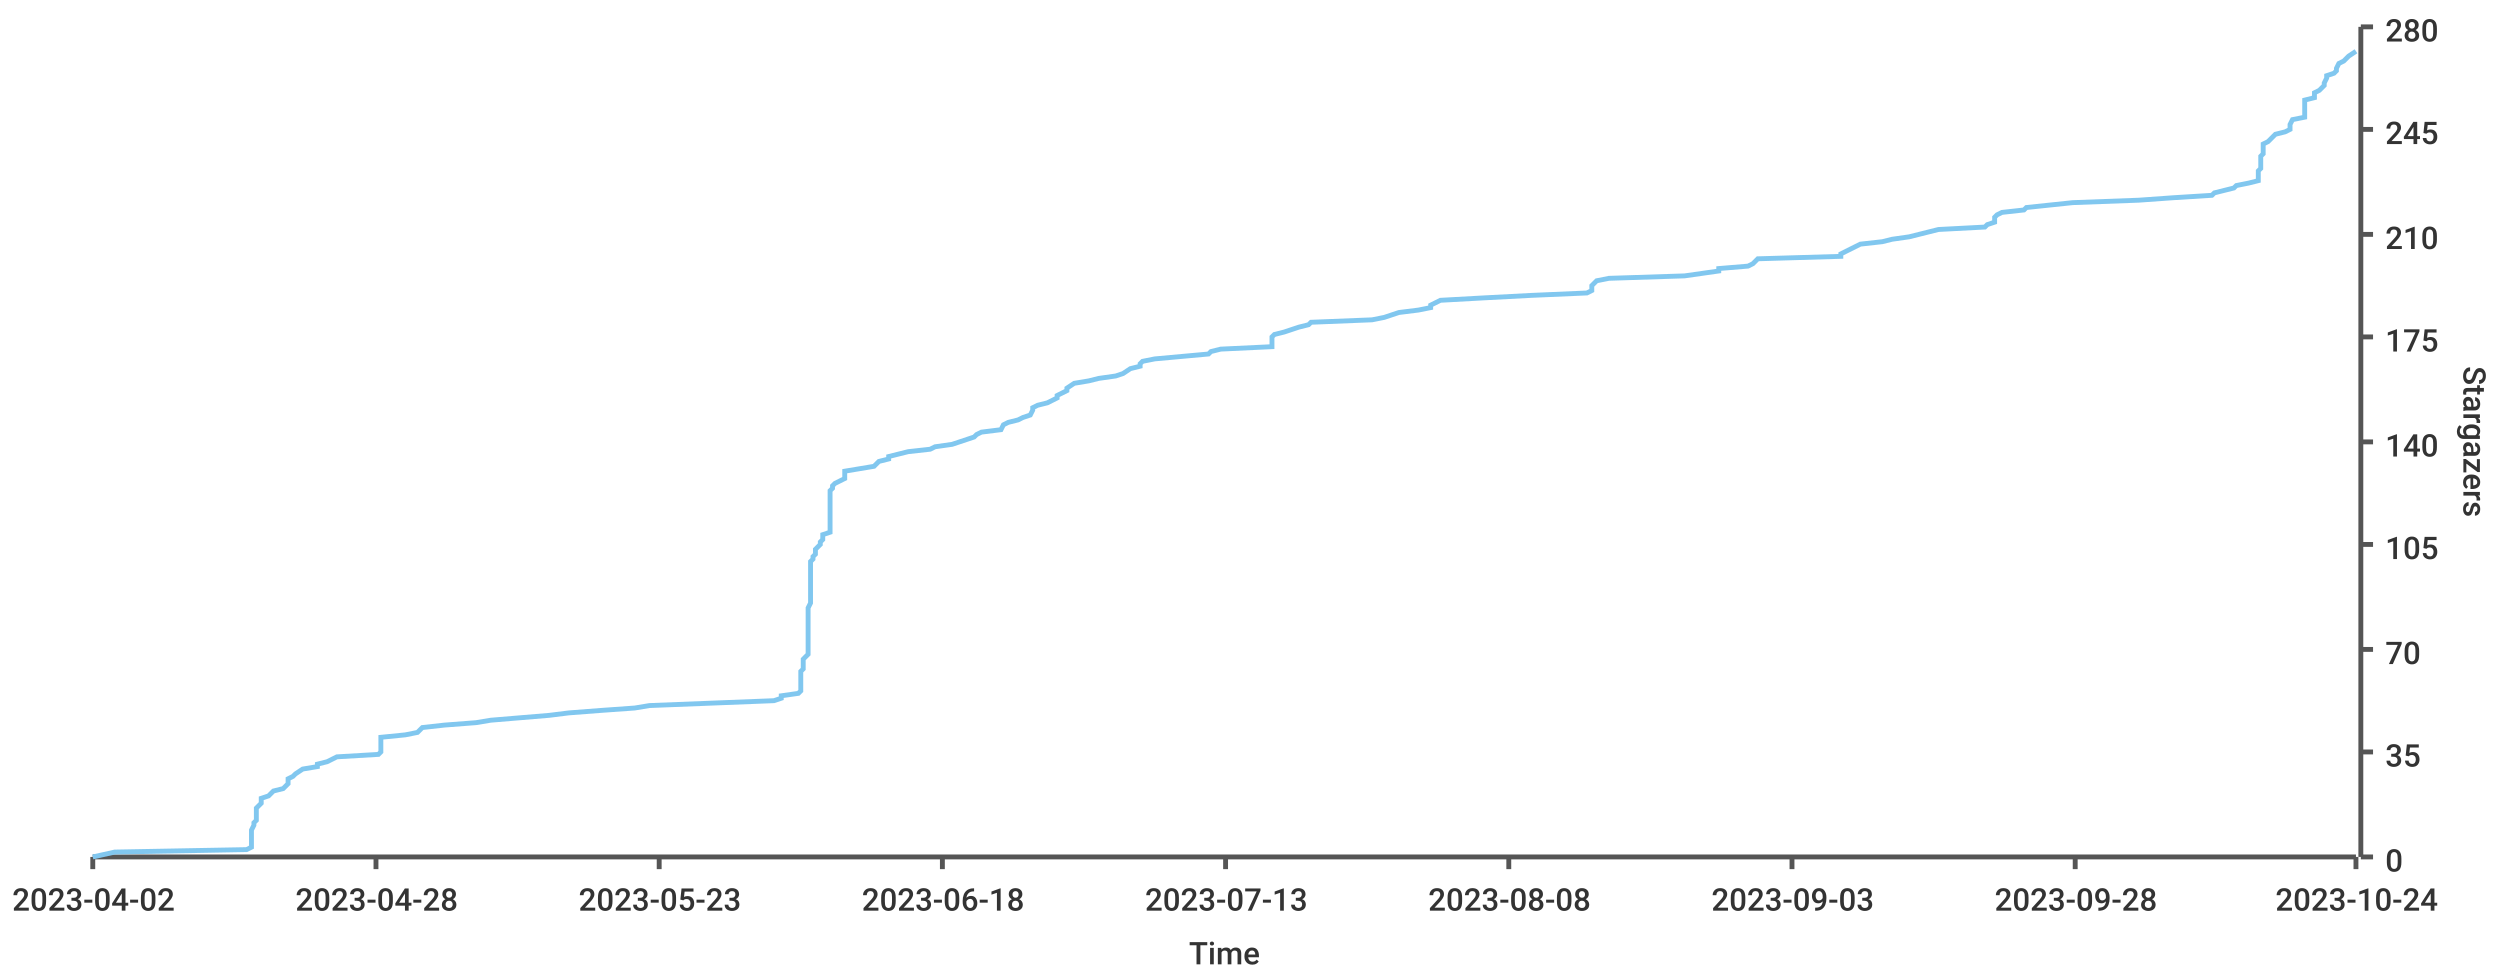
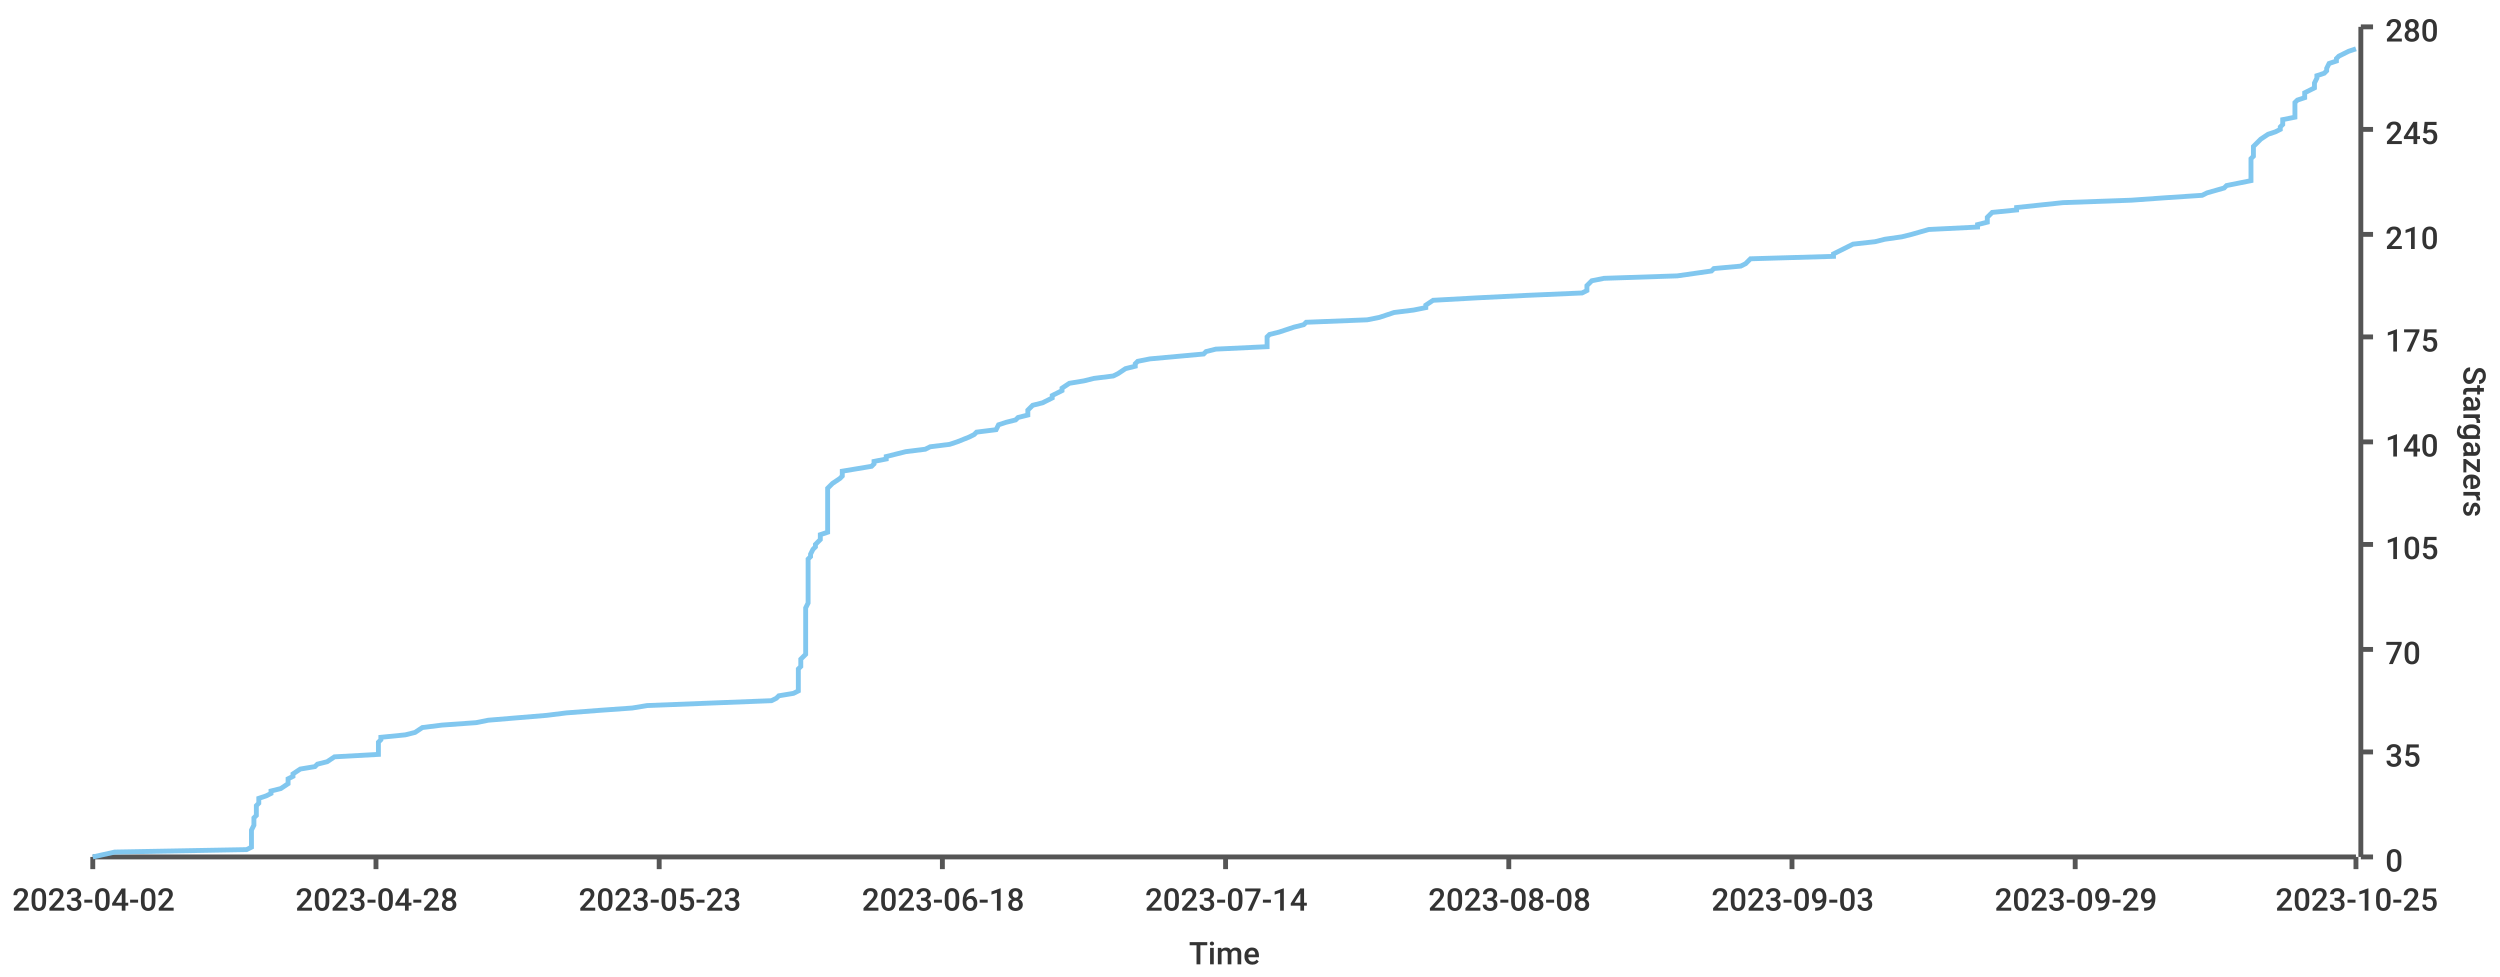
<svg xmlns="http://www.w3.org/2000/svg" width="1024" height="400">\n<path d="M 0 0 L 1024 0 L 1024 400 L 0 400 L 0 0" style="stroke-width:0;stroke:rgba(255,255,255,1.0);fill:rgba(255,255,255,1.0)" />
  <path d="M 38 11 L 965 11 L 965 351 L 38 351 L 38 11" style="stroke-width:0;stroke:rgba(255,255,255,1.0);fill:rgba(255,255,255,1.0)" />
  <path d="M 38 351 L 965 351" style="stroke-width:2;stroke:rgba(85,85,85,1.0);fill:none" />
  <path d="M 38 351 L 38 356" style="stroke-width:2;stroke:rgba(85,85,85,1.0);fill:none" />
  <text x="5" y="373" style="stroke-width:0;stroke:none;fill:rgba(51,51,51,1.0);font-size:12.8px;font-family:'Roboto Medium',sans-serif">2023-04-02</text>
  <path d="M 154 351 L 154 356" style="stroke-width:2;stroke:rgba(85,85,85,1.0);fill:none" />
  <text x="121" y="373" style="stroke-width:0;stroke:none;fill:rgba(51,51,51,1.0);font-size:12.8px;font-family:'Roboto Medium',sans-serif">2023-04-28</text>
  <path d="M 270 351 L 270 356" style="stroke-width:2;stroke:rgba(85,85,85,1.0);fill:none" />
  <text x="237" y="373" style="stroke-width:0;stroke:none;fill:rgba(51,51,51,1.0);font-size:12.8px;font-family:'Roboto Medium',sans-serif">2023-05-23</text>
  <path d="M 386 351 L 386 356" style="stroke-width:2;stroke:rgba(85,85,85,1.0);fill:none" />
  <text x="353" y="373" style="stroke-width:0;stroke:none;fill:rgba(51,51,51,1.0);font-size:12.8px;font-family:'Roboto Medium',sans-serif">2023-06-18</text>
  <path d="M 502 351 L 502 356" style="stroke-width:2;stroke:rgba(85,85,85,1.0);fill:none" />
-   <text x="469" y="373" style="stroke-width:0;stroke:none;fill:rgba(51,51,51,1.0);font-size:12.8px;font-family:'Roboto Medium',sans-serif">2023-07-13</text>
+   <text x="469" y="373" style="stroke-width:0;stroke:none;fill:rgba(51,51,51,1.0);font-size:12.8px;font-family:'Roboto Medium',sans-serif">2023-07-14</text>
  <path d="M 618 351 L 618 356" style="stroke-width:2;stroke:rgba(85,85,85,1.0);fill:none" />
  <text x="585" y="373" style="stroke-width:0;stroke:none;fill:rgba(51,51,51,1.0);font-size:12.8px;font-family:'Roboto Medium',sans-serif">2023-08-08</text>
  <path d="M 734 351 L 734 356" style="stroke-width:2;stroke:rgba(85,85,85,1.0);fill:none" />
  <text x="701" y="373" style="stroke-width:0;stroke:none;fill:rgba(51,51,51,1.0);font-size:12.8px;font-family:'Roboto Medium',sans-serif">2023-09-03</text>
  <path d="M 850 351 L 850 356" style="stroke-width:2;stroke:rgba(85,85,85,1.0);fill:none" />
-   <text x="817" y="373" style="stroke-width:0;stroke:none;fill:rgba(51,51,51,1.0);font-size:12.8px;font-family:'Roboto Medium',sans-serif">2023-09-28</text>
+   <text x="817" y="373" style="stroke-width:0;stroke:none;fill:rgba(51,51,51,1.0);font-size:12.8px;font-family:'Roboto Medium',sans-serif">2023-09-29</text>
  <path d="M 965 351 L 965 356" style="stroke-width:2;stroke:rgba(85,85,85,1.0);fill:none" />
-   <text x="932" y="373" style="stroke-width:0;stroke:none;fill:rgba(51,51,51,1.0);font-size:12.8px;font-family:'Roboto Medium',sans-serif">2023-10-24</text>
+   <text x="932" y="373" style="stroke-width:0;stroke:none;fill:rgba(51,51,51,1.0);font-size:12.8px;font-family:'Roboto Medium',sans-serif">2023-10-25</text>
  <text x="487" y="395" style="stroke-width:0;stroke:none;fill:rgba(51,51,51,1.0);font-size:12.8px;font-family:'Roboto Medium',sans-serif">Time</text>
  <path d="M 967 351 L 967 11" style="stroke-width:2;stroke:rgba(85,85,85,1.0);fill:none" />
  <path d="M 967 351 L 972 351" style="stroke-width:2;stroke:rgba(85,85,85,1.0);fill:none" />
  <text x="977" y="357" style="stroke-width:0;stroke:none;fill:rgba(51,51,51,1.0);font-size:12.8px;font-family:'Roboto Medium',sans-serif">0</text>
  <path d="M 967 308 L 972 308" style="stroke-width:2;stroke:rgba(85,85,85,1.0);fill:none" />
  <text x="977" y="314" style="stroke-width:0;stroke:none;fill:rgba(51,51,51,1.0);font-size:12.8px;font-family:'Roboto Medium',sans-serif">35</text>
  <path d="M 967 266 L 972 266" style="stroke-width:2;stroke:rgba(85,85,85,1.0);fill:none" />
  <text x="977" y="272" style="stroke-width:0;stroke:none;fill:rgba(51,51,51,1.0);font-size:12.8px;font-family:'Roboto Medium',sans-serif">70</text>
  <path d="M 967 223 L 972 223" style="stroke-width:2;stroke:rgba(85,85,85,1.0);fill:none" />
  <text x="977" y="229" style="stroke-width:0;stroke:none;fill:rgba(51,51,51,1.0);font-size:12.8px;font-family:'Roboto Medium',sans-serif">105</text>
  <path d="M 967 181 L 972 181" style="stroke-width:2;stroke:rgba(85,85,85,1.0);fill:none" />
  <text x="977" y="187" style="stroke-width:0;stroke:none;fill:rgba(51,51,51,1.0);font-size:12.8px;font-family:'Roboto Medium',sans-serif">140</text>
  <path d="M 967 138 L 972 138" style="stroke-width:2;stroke:rgba(85,85,85,1.0);fill:none" />
  <text x="977" y="144" style="stroke-width:0;stroke:none;fill:rgba(51,51,51,1.0);font-size:12.8px;font-family:'Roboto Medium',sans-serif">175</text>
  <path d="M 967 96 L 972 96" style="stroke-width:2;stroke:rgba(85,85,85,1.0);fill:none" />
  <text x="977" y="102" style="stroke-width:0;stroke:none;fill:rgba(51,51,51,1.0);font-size:12.8px;font-family:'Roboto Medium',sans-serif">210</text>
  <path d="M 967 53 L 972 53" style="stroke-width:2;stroke:rgba(85,85,85,1.0);fill:none" />
  <text x="977" y="59" style="stroke-width:0;stroke:none;fill:rgba(51,51,51,1.0);font-size:12.8px;font-family:'Roboto Medium',sans-serif">245</text>
  <path d="M 967 11 L 972 11" style="stroke-width:2;stroke:rgba(85,85,85,1.0);fill:none" />
  <text x="977" y="17" style="stroke-width:0;stroke:none;fill:rgba(51,51,51,1.0);font-size:12.8px;font-family:'Roboto Medium',sans-serif">280</text>
  <text x="1009" y="150" style="stroke-width:0;stroke:none;fill:rgba(51,51,51,1.0);font-size:12.8px;font-family:'Roboto Medium',sans-serif" transform="rotate(90.00,1009,150)">Stargazers</text>
-   <path d="M 38 351 L 47 349 L 101 348 L 103 347 L 103 346 L 103 344 L 103 343 L 103 342 L 103 341 L 103 340 L 104 338 L 104 337 L 105 336 L 105 335 L 105 334 L 105 332 L 105 331 L 106 330 L 107 329 L 107 327 L 110 326 L 111 325 L 112 324 L 116 323 L 118 321 L 118 320 L 118 319 L 120 318 L 121 317 L 124 315 L 130 314 L 130 313 L 134 312 L 138 310 L 155 309 L 156 308 L 156 307 L 156 306 L 156 304 L 156 303 L 156 302 L 166 301 L 171 300 L 173 298 L 182 297 L 195 296 L 201 295 L 225 293 L 233 292 L 246 291 L 260 290 L 266 289 L 317 287 L 320 286 L 320 285 L 327 284 L 328 283 L 328 281 L 328 280 L 328 279 L 328 278 L 328 276 L 328 275 L 329 274 L 329 273 L 329 272 L 329 270 L 330 269 L 331 268 L 331 267 L 331 266 L 331 264 L 331 263 L 331 262 L 331 261 L 331 259 L 331 258 L 331 257 L 331 256 L 331 255 L 331 253 L 331 252 L 331 251 L 331 250 L 331 249 L 332 247 L 332 246 L 332 245 L 332 244 L 332 242 L 332 241 L 332 240 L 332 239 L 332 238 L 332 236 L 332 235 L 332 234 L 332 233 L 332 232 L 332 230 L 333 229 L 333 228 L 334 227 L 334 225 L 335 224 L 336 223 L 336 222 L 337 221 L 337 219 L 340 218 L 340 217 L 340 216 L 340 215 L 340 213 L 340 212 L 340 211 L 340 210 L 340 208 L 340 207 L 340 206 L 340 205 L 340 204 L 340 202 L 340 201 L 341 200 L 341 199 L 342 198 L 346 196 L 346 195 L 346 194 L 346 193 L 358 191 L 359 190 L 360 189 L 364 188 L 364 187 L 372 185 L 381 184 L 383 183 L 390 182 L 393 181 L 399 179 L 400 178 L 402 177 L 410 176 L 411 174 L 413 173 L 417 172 L 419 171 L 422 170 L 423 168 L 423 167 L 425 166 L 429 165 L 433 163 L 433 162 L 435 161 L 437 160 L 437 159 L 440 157 L 446 156 L 450 155 L 457 154 L 460 153 L 463 151 L 467 150 L 467 149 L 468 148 L 473 147 L 495 145 L 496 144 L 500 143 L 521 142 L 521 140 L 521 139 L 521 138 L 522 137 L 526 136 L 532 134 L 536 133 L 537 132 L 562 131 L 567 130 L 573 128 L 581 127 L 586 126 L 586 125 L 590 123 L 608 122 L 627 121 L 650 120 L 652 119 L 652 117 L 653 116 L 654 115 L 659 114 L 690 113 L 704 111 L 704 110 L 716 109 L 718 108 L 720 106 L 754 105 L 754 104 L 756 103 L 758 102 L 762 100 L 771 99 L 775 98 L 782 97 L 786 96 L 794 94 L 813 93 L 814 92 L 817 91 L 817 89 L 818 88 L 820 87 L 829 86 L 830 85 L 849 83 L 876 82 L 890 81 L 906 80 L 907 79 L 915 77 L 916 76 L 921 75 L 925 74 L 925 72 L 925 71 L 925 70 L 926 69 L 926 68 L 926 66 L 926 65 L 926 64 L 927 63 L 927 62 L 927 60 L 927 59 L 929 58 L 930 57 L 932 55 L 936 54 L 938 53 L 938 52 L 938 51 L 939 49 L 944 48 L 944 47 L 944 46 L 944 45 L 944 43 L 944 42 L 944 41 L 948 40 L 948 38 L 950 37 L 951 36 L 952 35 L 952 34 L 953 32 L 953 31 L 956 30 L 957 29 L 957 28 L 958 26 L 960 25 L 961 24 L 962 23 L 965 21" style="stroke-width:2;stroke:rgba(129,199,239,1.0);fill:none" />
+   <path d="M 38 351 L 47 349 L 101 348 L 103 347 L 103 346 L 103 344 L 103 343 L 103 342 L 103 341 L 103 340 L 104 338 L 104 337 L 104 336 L 104 335 L 105 334 L 105 332 L 105 331 L 105 330 L 106 329 L 106 327 L 109 326 L 111 325 L 111 324 L 115 323 L 118 321 L 118 320 L 118 319 L 120 318 L 120 317 L 123 315 L 129 314 L 130 313 L 134 312 L 137 310 L 155 309 L 155 308 L 155 307 L 155 306 L 155 304 L 156 303 L 156 302 L 166 301 L 170 300 L 173 298 L 181 297 L 195 296 L 200 295 L 224 293 L 232 292 L 245 291 L 259 290 L 265 289 L 316 287 L 318 286 L 319 285 L 325 284 L 327 283 L 327 281 L 327 280 L 327 279 L 327 278 L 327 276 L 327 275 L 327 274 L 328 273 L 328 272 L 328 270 L 329 269 L 330 268 L 330 267 L 330 266 L 330 264 L 330 263 L 330 262 L 330 261 L 330 259 L 330 258 L 330 257 L 330 256 L 330 255 L 330 253 L 330 252 L 330 251 L 330 250 L 330 249 L 331 247 L 331 246 L 331 245 L 331 244 L 331 242 L 331 241 L 331 240 L 331 239 L 331 238 L 331 236 L 331 235 L 331 234 L 331 233 L 331 232 L 331 230 L 331 229 L 332 228 L 332 227 L 333 225 L 334 224 L 334 223 L 335 222 L 336 221 L 336 219 L 339 218 L 339 217 L 339 216 L 339 215 L 339 213 L 339 212 L 339 211 L 339 210 L 339 208 L 339 207 L 339 206 L 339 205 L 339 204 L 339 202 L 339 201 L 339 200 L 340 199 L 341 198 L 344 196 L 345 195 L 345 194 L 345 193 L 357 191 L 358 190 L 358 189 L 363 188 L 363 187 L 371 185 L 379 184 L 381 183 L 389 182 L 392 181 L 397 179 L 399 178 L 400 177 L 408 176 L 409 174 L 412 173 L 416 172 L 417 171 L 421 170 L 421 168 L 422 167 L 423 166 L 427 165 L 431 163 L 431 162 L 433 161 L 435 160 L 435 159 L 438 157 L 444 156 L 448 155 L 456 154 L 458 153 L 461 151 L 465 150 L 465 149 L 466 148 L 471 147 L 493 145 L 494 144 L 498 143 L 519 142 L 519 140 L 519 139 L 519 138 L 520 137 L 524 136 L 530 134 L 534 133 L 535 132 L 560 131 L 565 130 L 571 128 L 579 127 L 584 126 L 584 125 L 587 123 L 605 122 L 625 121 L 648 120 L 650 119 L 650 117 L 651 116 L 652 115 L 657 114 L 687 113 L 701 111 L 702 110 L 713 109 L 715 108 L 717 106 L 751 105 L 751 104 L 753 103 L 755 102 L 759 100 L 768 99 L 772 98 L 779 97 L 783 96 L 790 94 L 810 93 L 810 92 L 814 91 L 814 89 L 815 88 L 816 87 L 826 86 L 826 85 L 845 83 L 873 82 L 887 81 L 902 80 L 904 79 L 911 77 L 912 76 L 917 75 L 922 74 L 922 72 L 922 71 L 922 70 L 922 69 L 922 68 L 922 66 L 922 65 L 923 64 L 923 63 L 923 62 L 923 60 L 924 59 L 925 58 L 926 57 L 929 55 L 932 54 L 934 53 L 934 52 L 935 51 L 935 49 L 940 48 L 940 47 L 940 46 L 940 45 L 940 43 L 940 42 L 941 41 L 944 40 L 944 38 L 946 37 L 948 36 L 948 35 L 948 34 L 949 32 L 949 31 L 952 30 L 953 29 L 953 28 L 954 26 L 957 25 L 957 24 L 958 23 L 962 21 L 965 20" style="stroke-width:2;stroke:rgba(129,199,239,1.0);fill:none" />
</svg>
